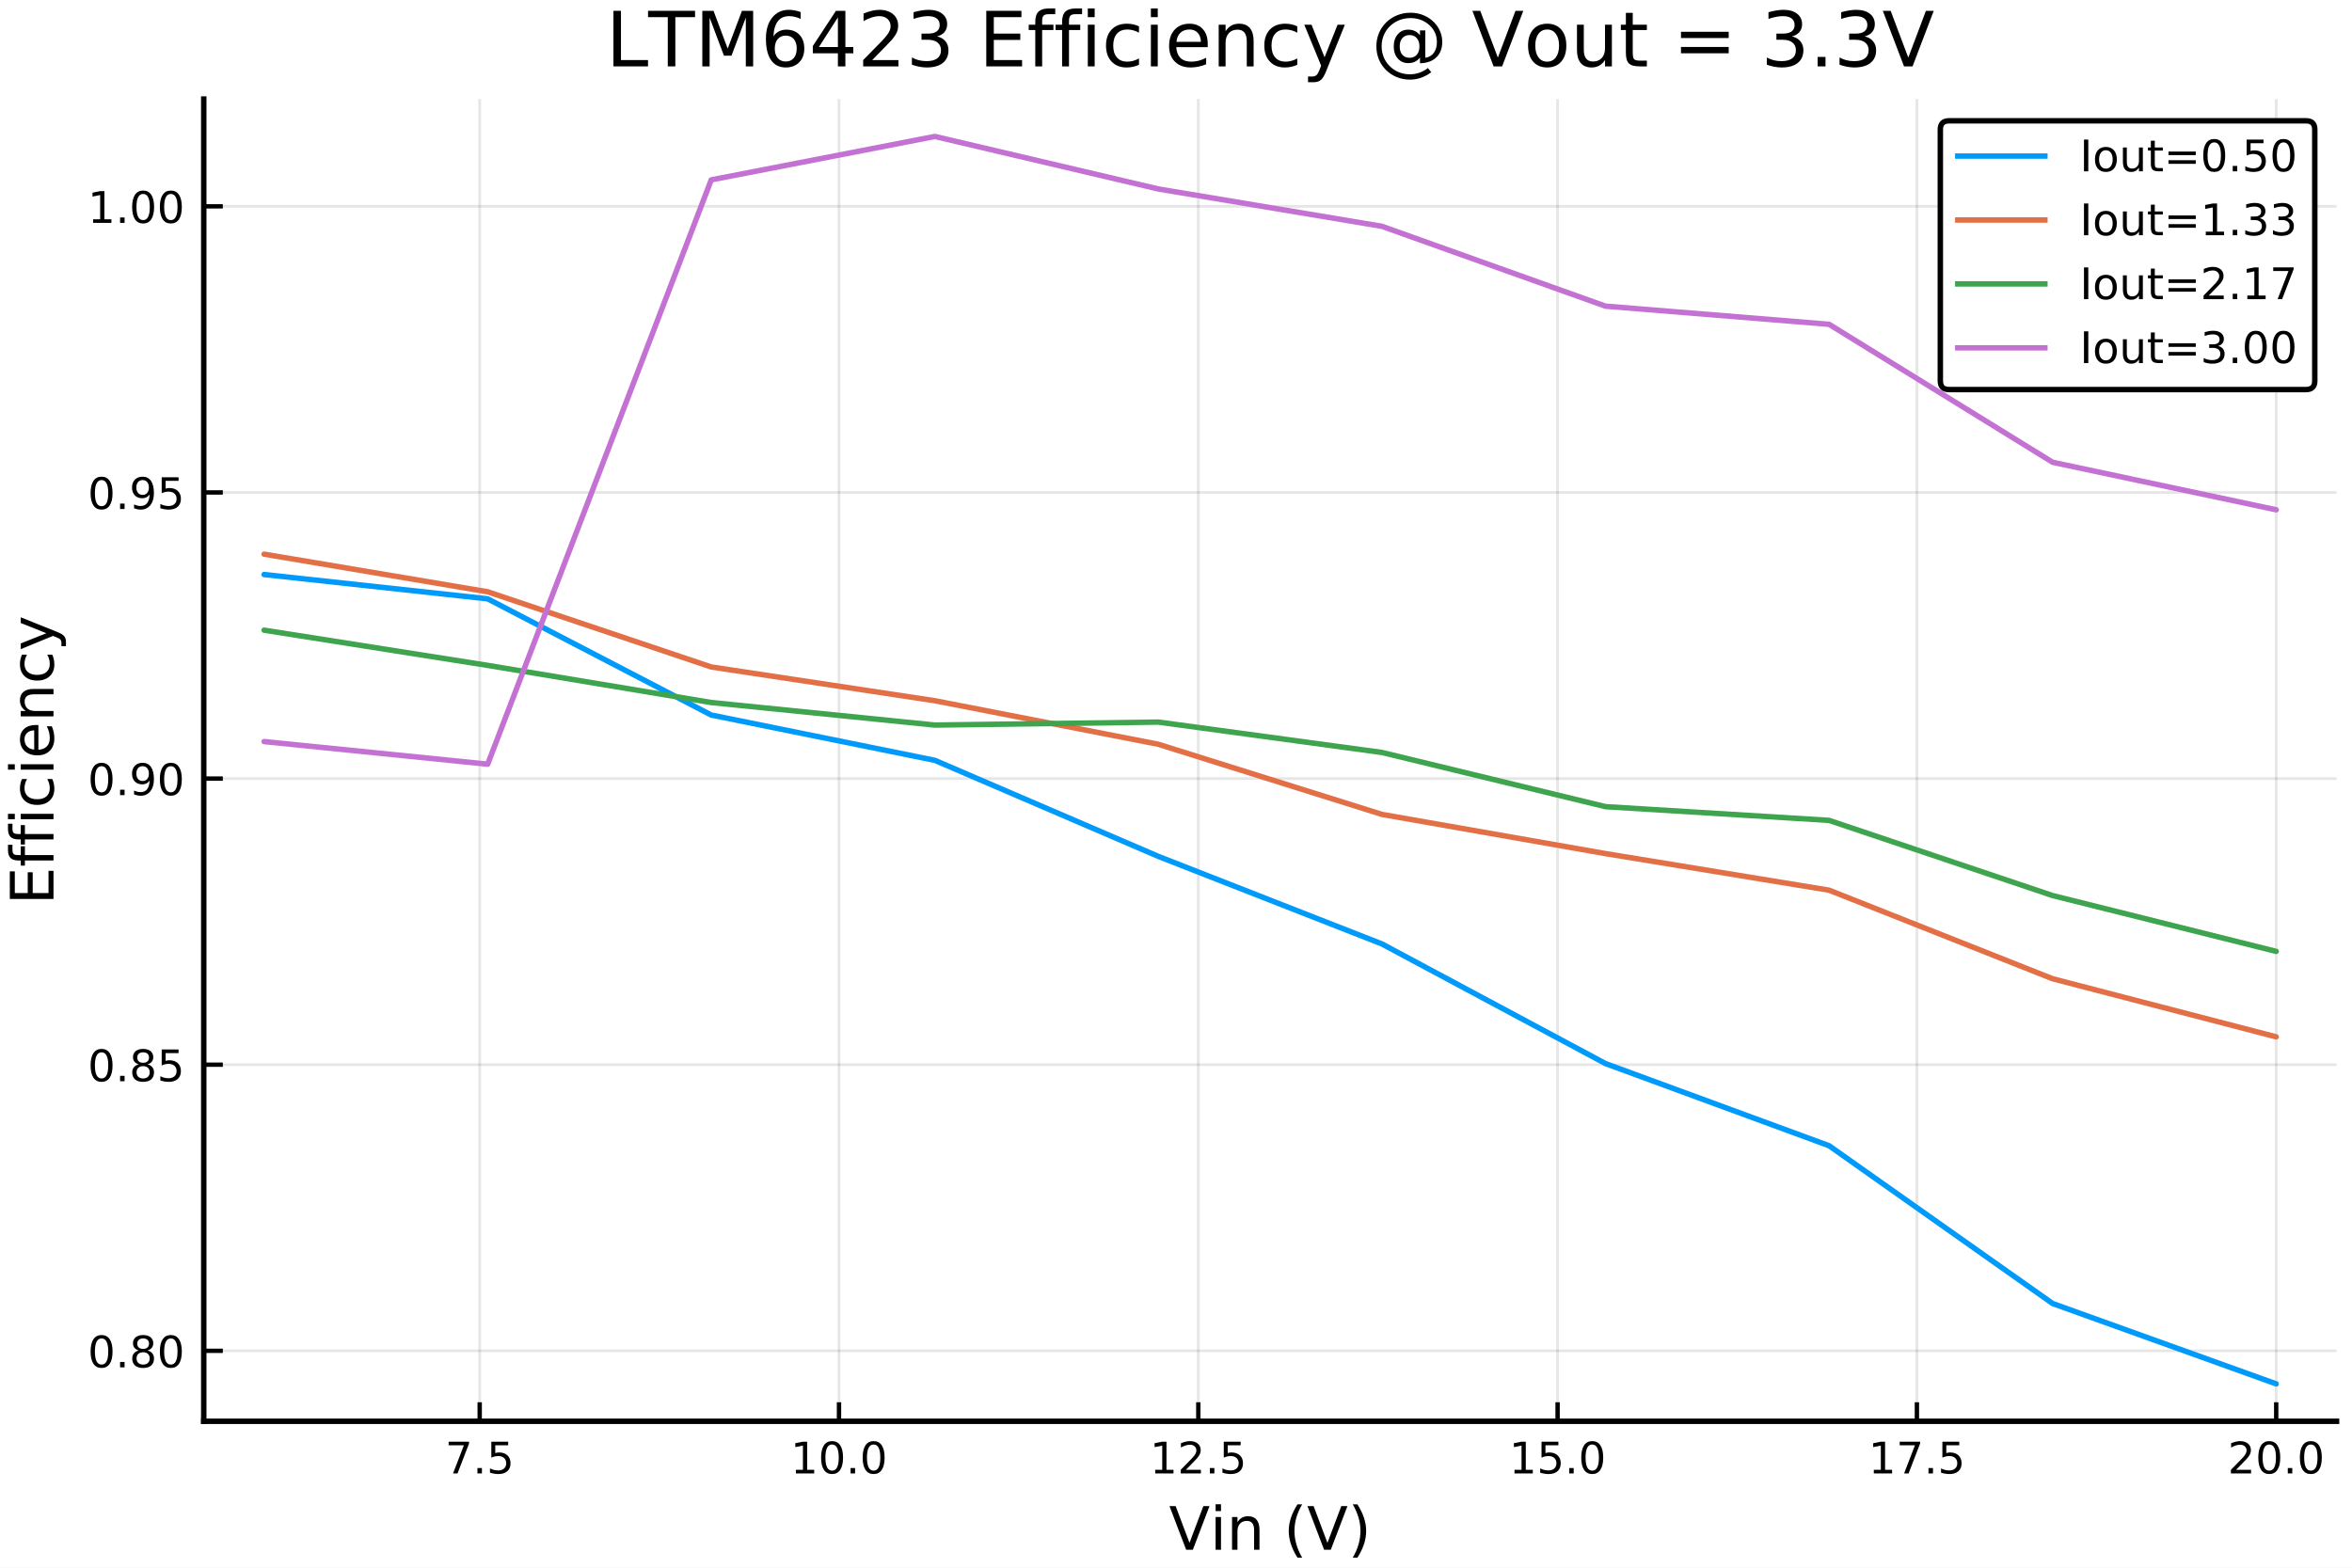
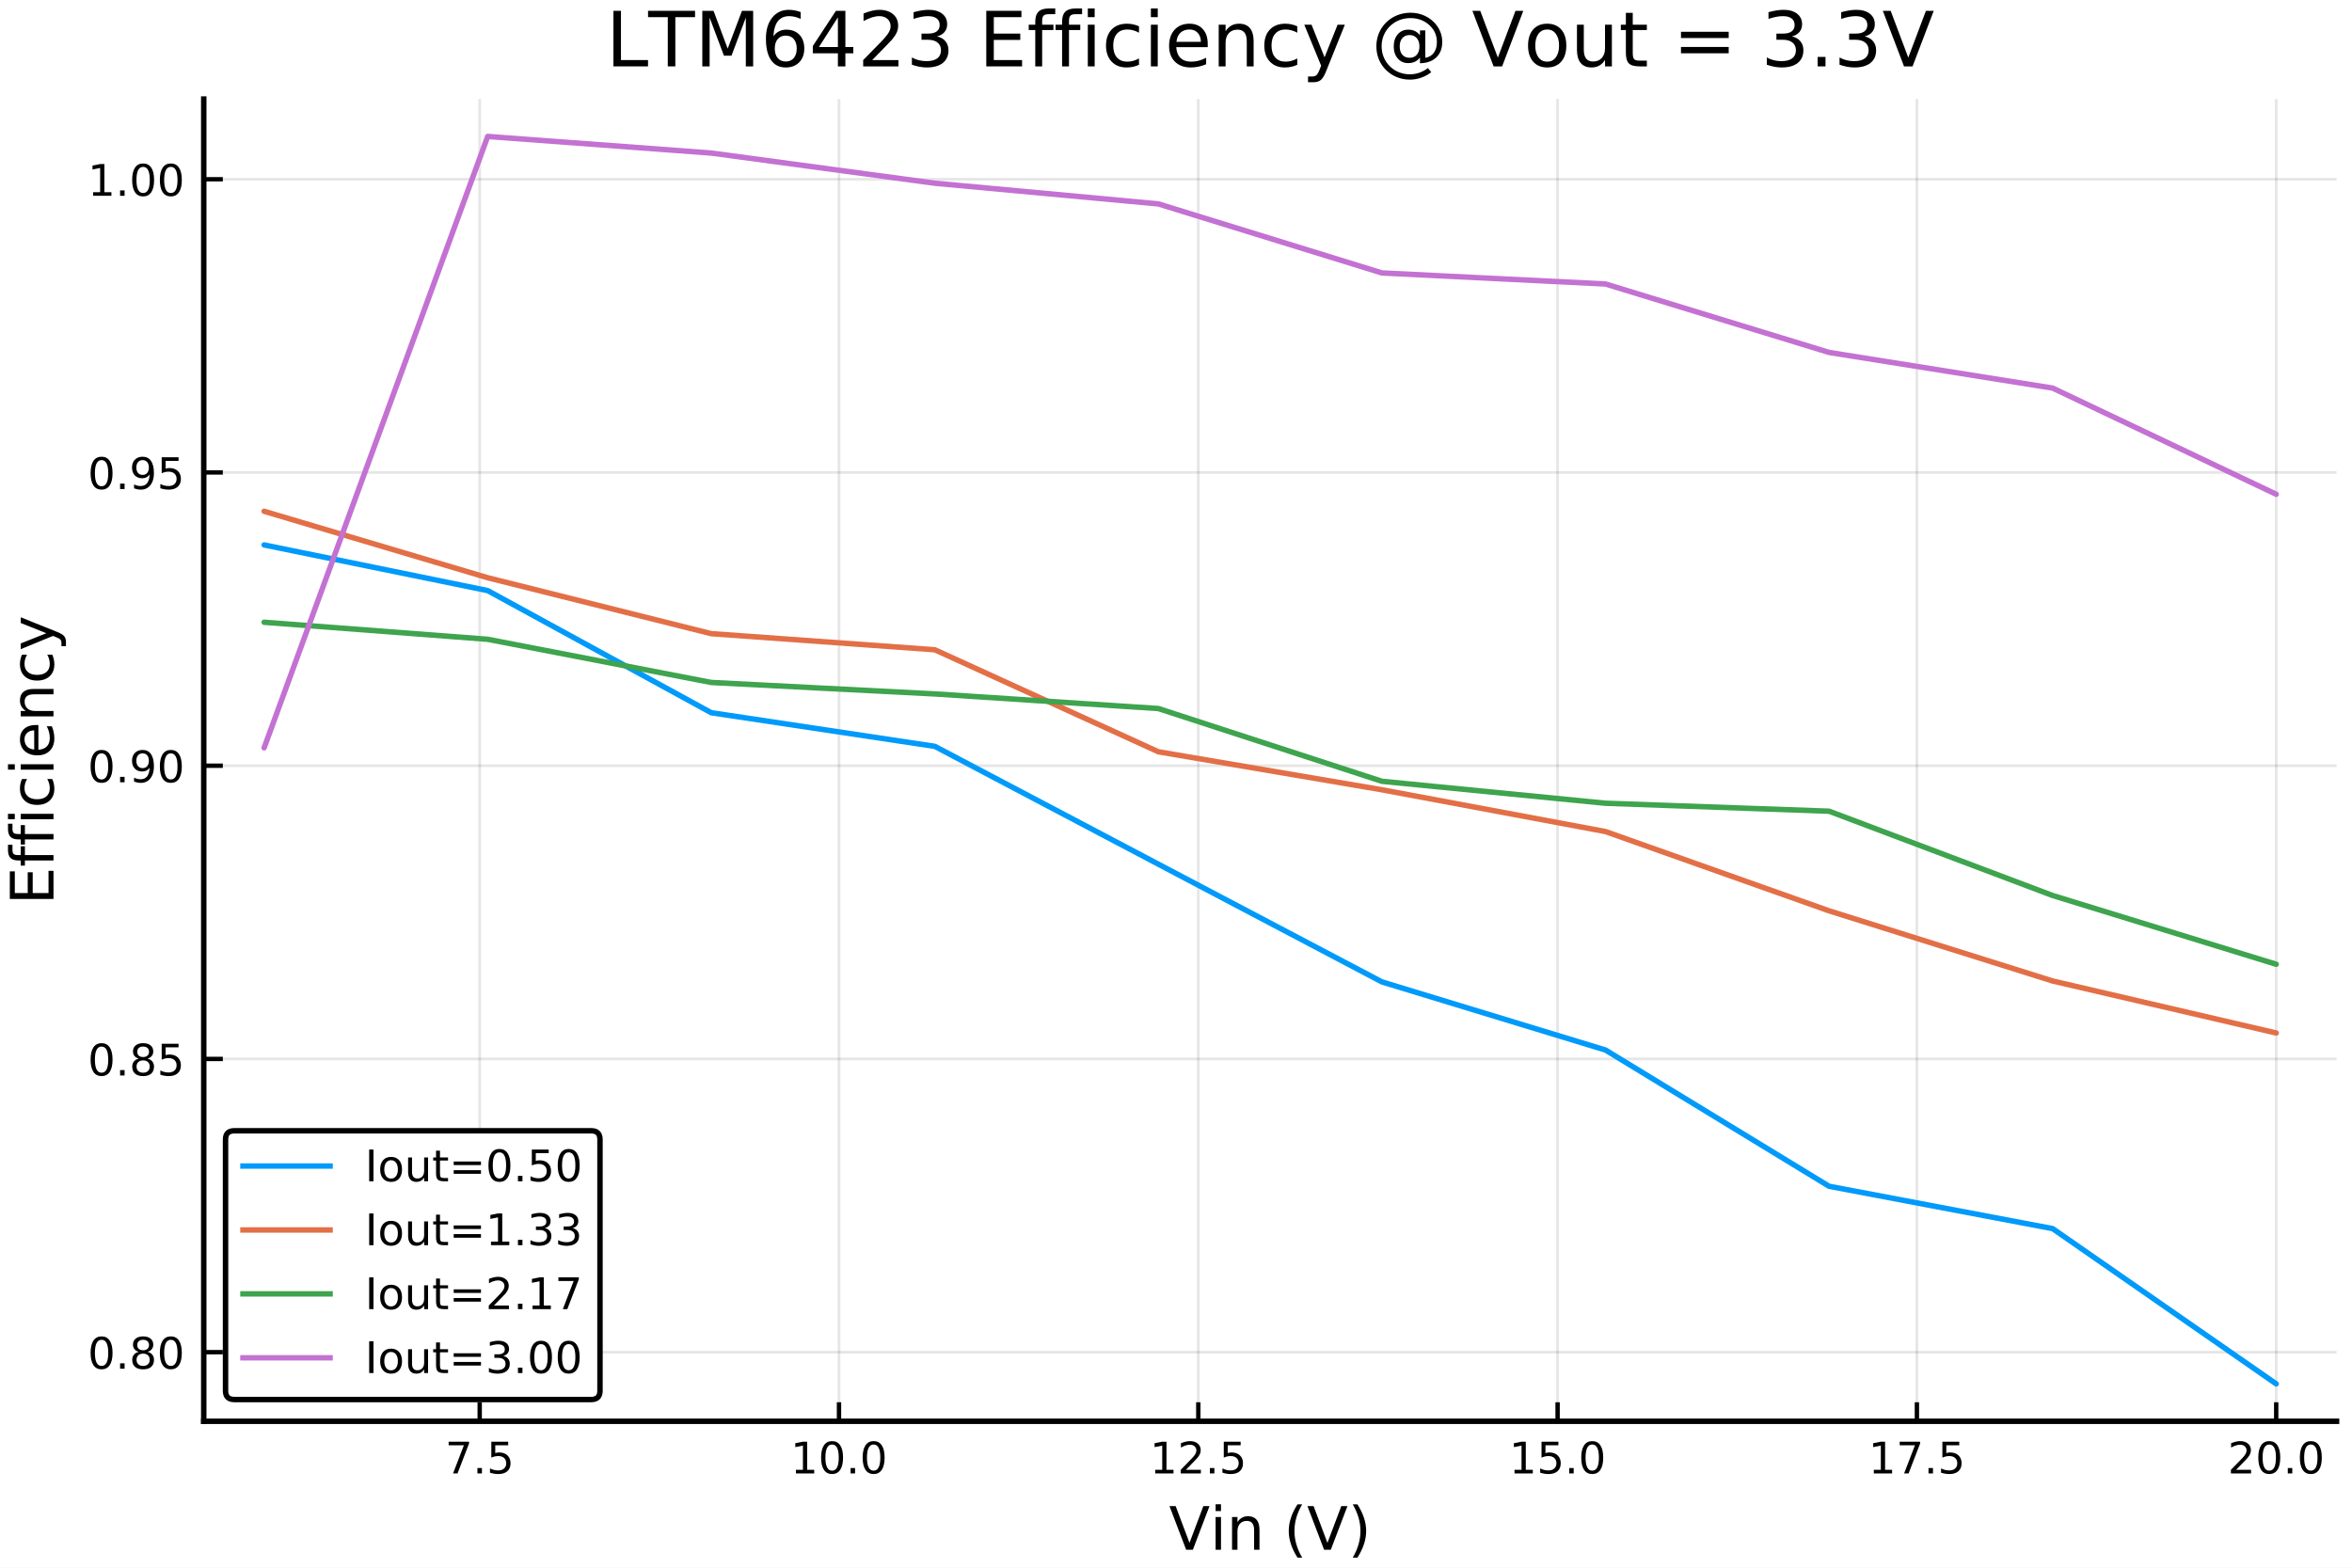
<svg xmlns="http://www.w3.org/2000/svg" xmlns:xlink="http://www.w3.org/1999/xlink" height="288pt" version="1.1" viewBox="0 0 432 288" width="432pt">
  <defs>
    <style type="text/css">
*{stroke-linecap:butt;stroke-linejoin:round;}
  </style>
  </defs>
  <g id="figure_1">
    <g id="patch_1">
      <path d="M 0 288  L 432 288  L 432 0  L 0 0  z " style="fill:#ffffff;" />
    </g>
    <g id="axes_1">
      <g id="patch_2">
        <path d="M 37.425 261.105  L 429.165 261.105  L 429.165 18.195  L 37.425 18.195  z " style="fill:#ffffff;" />
      </g>
      <g id="matplotlib.axis_1">
        <g id="xtick_1">
          <g id="line2d_1">
-             <path clip-path="url(#p092d6404ad)" d="M 88.108 261.105  L 88.108 18.195  " style="fill:none;stroke:#000000;stroke-linecap:square;stroke-opacity:0.1;stroke-width:0.5;" />
+             <path clip-path="url(#p02b0003ecf)" d="M 88.108 261.105  L 88.108 18.195  " style="fill:none;stroke:#000000;stroke-linecap:square;stroke-opacity:0.1;stroke-width:0.5;" />
          </g>
          <g id="line2d_2">
            <defs>
-               <path d="M 0 0  L 0 -3.5  " id="ma52b2c4c3a" style="stroke:#000000;stroke-width:0.8;" />
-             </defs>
-             <g>
-               <use style="stroke:#000000;stroke-width:0.8;" x="88.108" xlink:href="#ma52b2c4c3a" y="261.105" />
+               <path d="M 0 0  L 0 -3.5  " id="mdef4c939a6" style="stroke:#000000;stroke-width:0.8;" />
+             </defs>
+             <g>
+               <use style="stroke:#000000;stroke-width:0.8;" x="88.108" xlink:href="#mdef4c939a6" y="261.105" />
            </g>
          </g>
          <g id="text_1">
            <defs>
              <path d="M 8.203 72.906  L 55.078 72.906  L 55.078 68.703  L 28.609 0  L 18.312 0  L 43.219 64.594  L 8.203 64.594  z " id="DejaVuSans-37" />
              <path d="M 10.688 12.406  L 21 12.406  L 21 0  L 10.688 0  z " id="DejaVuSans-2e" />
              <path d="M 10.797 72.906  L 49.516 72.906  L 49.516 64.594  L 19.828 64.594  L 19.828 46.734  Q 21.969 47.469 24.109 47.828  Q 26.266 48.188 28.422 48.188  Q 40.625 48.188 47.75 41.5  Q 54.891 34.812 54.891 23.391  Q 54.891 11.625 47.562 5.094  Q 40.234 -1.422 26.906 -1.422  Q 22.312 -1.422 17.547 -0.641  Q 12.797 0.141 7.719 1.703  L 7.719 11.625  Q 12.109 9.234 16.797 8.062  Q 21.484 6.891 26.703 6.891  Q 35.156 6.891 40.078 11.328  Q 45.016 15.766 45.016 23.391  Q 45.016 31 40.078 35.438  Q 35.156 39.891 26.703 39.891  Q 22.75 39.891 18.812 39.016  Q 14.891 38.141 10.797 36.281  z " id="DejaVuSans-35" />
            </defs>
            <g transform="translate(81.74683 270.6841)scale(0.08 -0.08)">
              <use xlink:href="#DejaVuSans-37" />
              <use x="63.623" xlink:href="#DejaVuSans-2e" />
              <use x="95.41" xlink:href="#DejaVuSans-35" />
            </g>
          </g>
        </g>
        <g id="xtick_2">
          <g id="line2d_3">
-             <path clip-path="url(#p092d6404ad)" d="M 154.102 261.105  L 154.102 18.195  " style="fill:none;stroke:#000000;stroke-linecap:square;stroke-opacity:0.1;stroke-width:0.5;" />
+             <path clip-path="url(#p02b0003ecf)" d="M 154.102 261.105  L 154.102 18.195  " style="fill:none;stroke:#000000;stroke-linecap:square;stroke-opacity:0.1;stroke-width:0.5;" />
          </g>
          <g id="line2d_4">
            <g>
-               <use style="stroke:#000000;stroke-width:0.8;" x="154.102" xlink:href="#ma52b2c4c3a" y="261.105" />
+               <use style="stroke:#000000;stroke-width:0.8;" x="154.102" xlink:href="#mdef4c939a6" y="261.105" />
            </g>
          </g>
          <g id="text_2">
            <defs>
              <path d="M 12.406 8.297  L 28.516 8.297  L 28.516 63.922  L 10.984 60.406  L 10.984 69.391  L 28.422 72.906  L 38.281 72.906  L 38.281 8.297  L 54.391 8.297  L 54.391 0  L 12.406 0  z " id="DejaVuSans-31" />
              <path d="M 31.781 66.406  Q 24.172 66.406 20.328 58.906  Q 16.5 51.422 16.5 36.375  Q 16.5 21.391 20.328 13.891  Q 24.172 6.391 31.781 6.391  Q 39.453 6.391 43.281 13.891  Q 47.125 21.391 47.125 36.375  Q 47.125 51.422 43.281 58.906  Q 39.453 66.406 31.781 66.406  z M 31.781 74.219  Q 44.047 74.219 50.516 64.516  Q 56.984 54.828 56.984 36.375  Q 56.984 17.969 50.516 8.266  Q 44.047 -1.422 31.781 -1.422  Q 19.531 -1.422 13.062 8.266  Q 6.594 17.969 6.594 36.375  Q 6.594 54.828 13.062 64.516  Q 19.531 74.219 31.781 74.219  z " id="DejaVuSans-30" />
            </defs>
            <g transform="translate(145.1959 270.6841)scale(0.08 -0.08)">
              <use xlink:href="#DejaVuSans-31" />
              <use x="63.623" xlink:href="#DejaVuSans-30" />
              <use x="127.246" xlink:href="#DejaVuSans-2e" />
              <use x="159.033" xlink:href="#DejaVuSans-30" />
            </g>
          </g>
        </g>
        <g id="xtick_3">
          <g id="line2d_5">
-             <path clip-path="url(#p092d6404ad)" d="M 220.096 261.105  L 220.096 18.195  " style="fill:none;stroke:#000000;stroke-linecap:square;stroke-opacity:0.1;stroke-width:0.5;" />
+             <path clip-path="url(#p02b0003ecf)" d="M 220.096 261.105  L 220.096 18.195  " style="fill:none;stroke:#000000;stroke-linecap:square;stroke-opacity:0.1;stroke-width:0.5;" />
          </g>
          <g id="line2d_6">
            <g>
-               <use style="stroke:#000000;stroke-width:0.8;" x="220.096" xlink:href="#ma52b2c4c3a" y="261.105" />
+               <use style="stroke:#000000;stroke-width:0.8;" x="220.096" xlink:href="#mdef4c939a6" y="261.105" />
            </g>
          </g>
          <g id="text_3">
            <defs>
              <path d="M 19.188 8.297  L 53.609 8.297  L 53.609 0  L 7.328 0  L 7.328 8.297  Q 12.938 14.109 22.625 23.891  Q 32.328 33.688 34.812 36.531  Q 39.547 41.844 41.422 45.531  Q 43.312 49.219 43.312 52.781  Q 43.312 58.594 39.234 62.25  Q 35.156 65.922 28.609 65.922  Q 23.969 65.922 18.812 64.312  Q 13.672 62.703 7.812 59.422  L 7.812 69.391  Q 13.766 71.781 18.938 73  Q 24.125 74.219 28.422 74.219  Q 39.75 74.219 46.484 68.547  Q 53.219 62.891 53.219 53.422  Q 53.219 48.922 51.531 44.891  Q 49.859 40.875 45.406 35.406  Q 44.188 33.984 37.641 27.219  Q 31.109 20.453 19.188 8.297  z " id="DejaVuSans-32" />
            </defs>
            <g transform="translate(211.1899 270.6841)scale(0.08 -0.08)">
              <use xlink:href="#DejaVuSans-31" />
              <use x="63.623" xlink:href="#DejaVuSans-32" />
              <use x="127.246" xlink:href="#DejaVuSans-2e" />
              <use x="159.033" xlink:href="#DejaVuSans-35" />
            </g>
          </g>
        </g>
        <g id="xtick_4">
          <g id="line2d_7">
-             <path clip-path="url(#p092d6404ad)" d="M 286.09 261.105  L 286.09 18.195  " style="fill:none;stroke:#000000;stroke-linecap:square;stroke-opacity:0.1;stroke-width:0.5;" />
+             <path clip-path="url(#p02b0003ecf)" d="M 286.09 261.105  L 286.09 18.195  " style="fill:none;stroke:#000000;stroke-linecap:square;stroke-opacity:0.1;stroke-width:0.5;" />
          </g>
          <g id="line2d_8">
            <g>
-               <use style="stroke:#000000;stroke-width:0.8;" x="286.09" xlink:href="#ma52b2c4c3a" y="261.105" />
+               <use style="stroke:#000000;stroke-width:0.8;" x="286.09" xlink:href="#mdef4c939a6" y="261.105" />
            </g>
          </g>
          <g id="text_4">
            <g transform="translate(277.184 270.6841)scale(0.08 -0.08)">
              <use xlink:href="#DejaVuSans-31" />
              <use x="63.623" xlink:href="#DejaVuSans-35" />
              <use x="127.246" xlink:href="#DejaVuSans-2e" />
              <use x="159.033" xlink:href="#DejaVuSans-30" />
            </g>
          </g>
        </g>
        <g id="xtick_5">
          <g id="line2d_9">
-             <path clip-path="url(#p092d6404ad)" d="M 352.084 261.105  L 352.084 18.195  " style="fill:none;stroke:#000000;stroke-linecap:square;stroke-opacity:0.1;stroke-width:0.5;" />
+             <path clip-path="url(#p02b0003ecf)" d="M 352.084 261.105  L 352.084 18.195  " style="fill:none;stroke:#000000;stroke-linecap:square;stroke-opacity:0.1;stroke-width:0.5;" />
          </g>
          <g id="line2d_10">
            <g>
-               <use style="stroke:#000000;stroke-width:0.8;" x="352.084" xlink:href="#ma52b2c4c3a" y="261.105" />
+               <use style="stroke:#000000;stroke-width:0.8;" x="352.084" xlink:href="#mdef4c939a6" y="261.105" />
            </g>
          </g>
          <g id="text_5">
            <g transform="translate(343.178 270.6841)scale(0.08 -0.08)">
              <use xlink:href="#DejaVuSans-31" />
              <use x="63.623" xlink:href="#DejaVuSans-37" />
              <use x="127.246" xlink:href="#DejaVuSans-2e" />
              <use x="159.033" xlink:href="#DejaVuSans-35" />
            </g>
          </g>
        </g>
        <g id="xtick_6">
          <g id="line2d_11">
-             <path clip-path="url(#p092d6404ad)" d="M 418.078 261.105  L 418.078 18.195  " style="fill:none;stroke:#000000;stroke-linecap:square;stroke-opacity:0.1;stroke-width:0.5;" />
+             <path clip-path="url(#p02b0003ecf)" d="M 418.078 261.105  L 418.078 18.195  " style="fill:none;stroke:#000000;stroke-linecap:square;stroke-opacity:0.1;stroke-width:0.5;" />
          </g>
          <g id="line2d_12">
            <g>
-               <use style="stroke:#000000;stroke-width:0.8;" x="418.078" xlink:href="#ma52b2c4c3a" y="261.105" />
+               <use style="stroke:#000000;stroke-width:0.8;" x="418.078" xlink:href="#mdef4c939a6" y="261.105" />
            </g>
          </g>
          <g id="text_6">
            <g transform="translate(409.1721 270.6841)scale(0.08 -0.08)">
              <use xlink:href="#DejaVuSans-32" />
              <use x="63.623" xlink:href="#DejaVuSans-30" />
              <use x="127.246" xlink:href="#DejaVuSans-2e" />
              <use x="159.033" xlink:href="#DejaVuSans-30" />
            </g>
          </g>
        </g>
        <g id="text_7">
          <defs>
            <path d="M 28.609 0  L 0.781 72.906  L 11.078 72.906  L 34.188 11.531  L 57.328 72.906  L 67.578 72.906  L 39.797 0  z " id="DejaVuSans-56" />
            <path d="M 9.422 54.688  L 18.406 54.688  L 18.406 0  L 9.422 0  z M 9.422 75.984  L 18.406 75.984  L 18.406 64.594  L 9.422 64.594  z " id="DejaVuSans-69" />
            <path d="M 54.891 33.016  L 54.891 0  L 45.906 0  L 45.906 32.719  Q 45.906 40.484 42.875 44.328  Q 39.844 48.188 33.797 48.188  Q 26.516 48.188 22.312 43.547  Q 18.109 38.922 18.109 30.906  L 18.109 0  L 9.078 0  L 9.078 54.688  L 18.109 54.688  L 18.109 46.188  Q 21.344 51.125 25.703 53.562  Q 30.078 56 35.797 56  Q 45.219 56 50.047 50.172  Q 54.891 44.344 54.891 33.016  z " id="DejaVuSans-6e" />
            <path id="DejaVuSans-20" />
            <path d="M 31 75.875  Q 24.469 64.656 21.281 53.656  Q 18.109 42.672 18.109 31.391  Q 18.109 20.125 21.312 9.062  Q 24.516 -2 31 -13.188  L 23.188 -13.188  Q 15.875 -1.703 12.234 9.375  Q 8.594 20.453 8.594 31.391  Q 8.594 42.281 12.203 53.312  Q 15.828 64.359 23.188 75.875  z " id="DejaVuSans-28" />
            <path d="M 8.016 75.875  L 15.828 75.875  Q 23.141 64.359 26.781 53.312  Q 30.422 42.281 30.422 31.391  Q 30.422 20.453 26.781 9.375  Q 23.141 -1.703 15.828 -13.188  L 8.016 -13.188  Q 14.5 -2 17.703 9.062  Q 20.906 20.125 20.906 31.391  Q 20.906 42.672 17.703 53.656  Q 14.5 64.656 8.016 75.875  z " id="DejaVuSans-29" />
          </defs>
          <g transform="translate(214.7188 284.7061)scale(0.11 -0.11)">
            <use xlink:href="#DejaVuSans-56" />
            <use x="68.377" xlink:href="#DejaVuSans-69" />
            <use x="96.16" xlink:href="#DejaVuSans-6e" />
            <use x="159.539" xlink:href="#DejaVuSans-20" />
            <use x="191.326" xlink:href="#DejaVuSans-28" />
            <use x="230.34" xlink:href="#DejaVuSans-56" />
            <use x="298.748" xlink:href="#DejaVuSans-29" />
          </g>
        </g>
      </g>
      <g id="matplotlib.axis_2">
        <g id="ytick_1">
          <g id="line2d_13">
-             <path clip-path="url(#p092d6404ad)" d="M 37.425 248.158  L 429.165 248.158  " style="fill:none;stroke:#000000;stroke-linecap:square;stroke-opacity:0.1;stroke-width:0.5;" />
+             <path clip-path="url(#p02b0003ecf)" d="M 37.425 248.408  L 429.165 248.408  " style="fill:none;stroke:#000000;stroke-linecap:square;stroke-opacity:0.1;stroke-width:0.5;" />
          </g>
          <g id="line2d_14">
            <defs>
-               <path d="M 0 0  L 3.5 0  " id="med75b761b4" style="stroke:#000000;stroke-width:0.8;" />
-             </defs>
-             <g>
-               <use style="stroke:#000000;stroke-width:0.8;" x="37.425" xlink:href="#med75b761b4" y="248.158" />
+               <path d="M 0 0  L 3.5 0  " id="m42321b95f3" style="stroke:#000000;stroke-width:0.8;" />
+             </defs>
+             <g>
+               <use style="stroke:#000000;stroke-width:0.8;" x="37.425" xlink:href="#m42321b95f3" y="248.408" />
            </g>
          </g>
          <g id="text_8">
            <defs>
              <path d="M 31.781 34.625  Q 24.75 34.625 20.719 30.859  Q 16.703 27.094 16.703 20.516  Q 16.703 13.922 20.719 10.156  Q 24.75 6.391 31.781 6.391  Q 38.812 6.391 42.859 10.172  Q 46.922 13.969 46.922 20.516  Q 46.922 27.094 42.891 30.859  Q 38.875 34.625 31.781 34.625  z M 21.922 38.812  Q 15.578 40.375 12.031 44.719  Q 8.5 49.078 8.5 55.328  Q 8.5 64.062 14.719 69.141  Q 20.953 74.219 31.781 74.219  Q 42.672 74.219 48.875 69.141  Q 55.078 64.062 55.078 55.328  Q 55.078 49.078 51.531 44.719  Q 48 40.375 41.703 38.812  Q 48.828 37.156 52.797 32.312  Q 56.781 27.484 56.781 20.516  Q 56.781 9.906 50.312 4.234  Q 43.844 -1.422 31.781 -1.422  Q 19.734 -1.422 13.25 4.234  Q 6.781 9.906 6.781 20.516  Q 6.781 27.484 10.781 32.312  Q 14.797 37.156 21.922 38.812  z M 18.312 54.391  Q 18.312 48.734 21.844 45.562  Q 25.391 42.391 31.781 42.391  Q 38.141 42.391 41.719 45.562  Q 45.312 48.734 45.312 54.391  Q 45.312 60.062 41.719 63.234  Q 38.141 66.406 31.781 66.406  Q 25.391 66.406 21.844 63.234  Q 18.312 60.062 18.312 54.391  z " id="DejaVuSans-38" />
            </defs>
-             <g transform="translate(16.11215 251.1976)scale(0.08 -0.08)">
+             <g transform="translate(16.11215 251.447)scale(0.08 -0.08)">
              <use xlink:href="#DejaVuSans-30" />
              <use x="63.623" xlink:href="#DejaVuSans-2e" />
              <use x="95.41" xlink:href="#DejaVuSans-38" />
              <use x="159.033" xlink:href="#DejaVuSans-30" />
            </g>
          </g>
        </g>
        <g id="ytick_2">
          <g id="line2d_15">
-             <path clip-path="url(#p092d6404ad)" d="M 37.425 195.595  L 429.165 195.595  " style="fill:none;stroke:#000000;stroke-linecap:square;stroke-opacity:0.1;stroke-width:0.5;" />
+             <path clip-path="url(#p02b0003ecf)" d="M 37.425 194.538  L 429.165 194.538  " style="fill:none;stroke:#000000;stroke-linecap:square;stroke-opacity:0.1;stroke-width:0.5;" />
          </g>
          <g id="line2d_16">
            <g>
-               <use style="stroke:#000000;stroke-width:0.8;" x="37.425" xlink:href="#med75b761b4" y="195.595" />
+               <use style="stroke:#000000;stroke-width:0.8;" x="37.425" xlink:href="#m42321b95f3" y="194.538" />
            </g>
          </g>
          <g id="text_9">
-             <g transform="translate(16.11215 198.6344)scale(0.08 -0.08)">
+             <g transform="translate(16.11215 197.5779)scale(0.08 -0.08)">
              <use xlink:href="#DejaVuSans-30" />
              <use x="63.623" xlink:href="#DejaVuSans-2e" />
              <use x="95.41" xlink:href="#DejaVuSans-38" />
              <use x="159.033" xlink:href="#DejaVuSans-35" />
            </g>
          </g>
        </g>
        <g id="ytick_3">
          <g id="line2d_17">
-             <path clip-path="url(#p092d6404ad)" d="M 37.425 143.032  L 429.165 143.032  " style="fill:none;stroke:#000000;stroke-linecap:square;stroke-opacity:0.1;stroke-width:0.5;" />
+             <path clip-path="url(#p02b0003ecf)" d="M 37.425 140.669  L 429.165 140.669  " style="fill:none;stroke:#000000;stroke-linecap:square;stroke-opacity:0.1;stroke-width:0.5;" />
          </g>
          <g id="line2d_18">
            <g>
-               <use style="stroke:#000000;stroke-width:0.8;" x="37.425" xlink:href="#med75b761b4" y="143.032" />
+               <use style="stroke:#000000;stroke-width:0.8;" x="37.425" xlink:href="#m42321b95f3" y="140.669" />
            </g>
          </g>
          <g id="text_10">
            <defs>
              <path d="M 10.984 1.516  L 10.984 10.5  Q 14.703 8.734 18.5 7.812  Q 22.312 6.891 25.984 6.891  Q 35.75 6.891 40.891 13.453  Q 46.047 20.016 46.781 33.406  Q 43.953 29.203 39.594 26.953  Q 35.25 24.703 29.984 24.703  Q 19.047 24.703 12.672 31.312  Q 6.297 37.938 6.297 49.422  Q 6.297 60.641 12.938 67.422  Q 19.578 74.219 30.609 74.219  Q 43.266 74.219 49.922 64.516  Q 56.594 54.828 56.594 36.375  Q 56.594 19.141 48.406 8.859  Q 40.234 -1.422 26.422 -1.422  Q 22.703 -1.422 18.891 -0.688  Q 15.094 0.047 10.984 1.516  z M 30.609 32.422  Q 37.25 32.422 41.125 36.953  Q 45.016 41.5 45.016 49.422  Q 45.016 57.281 41.125 61.844  Q 37.25 66.406 30.609 66.406  Q 23.969 66.406 20.094 61.844  Q 16.219 57.281 16.219 49.422  Q 16.219 41.5 20.094 36.953  Q 23.969 32.422 30.609 32.422  z " id="DejaVuSans-39" />
            </defs>
-             <g transform="translate(16.11215 146.0712)scale(0.08 -0.08)">
+             <g transform="translate(16.11215 143.7088)scale(0.08 -0.08)">
              <use xlink:href="#DejaVuSans-30" />
              <use x="63.623" xlink:href="#DejaVuSans-2e" />
              <use x="95.41" xlink:href="#DejaVuSans-39" />
              <use x="159.033" xlink:href="#DejaVuSans-30" />
            </g>
          </g>
        </g>
        <g id="ytick_4">
          <g id="line2d_19">
-             <path clip-path="url(#p092d6404ad)" d="M 37.425 90.469  L 429.165 90.469  " style="fill:none;stroke:#000000;stroke-linecap:square;stroke-opacity:0.1;stroke-width:0.5;" />
+             <path clip-path="url(#p02b0003ecf)" d="M 37.425 86.8  L 429.165 86.8  " style="fill:none;stroke:#000000;stroke-linecap:square;stroke-opacity:0.1;stroke-width:0.5;" />
          </g>
          <g id="line2d_20">
            <g>
-               <use style="stroke:#000000;stroke-width:0.8;" x="37.425" xlink:href="#med75b761b4" y="90.469" />
+               <use style="stroke:#000000;stroke-width:0.8;" x="37.425" xlink:href="#m42321b95f3" y="86.8" />
            </g>
          </g>
          <g id="text_11">
-             <g transform="translate(16.11215 93.508)scale(0.08 -0.08)">
+             <g transform="translate(16.11215 89.83963)scale(0.08 -0.08)">
              <use xlink:href="#DejaVuSans-30" />
              <use x="63.623" xlink:href="#DejaVuSans-2e" />
              <use x="95.41" xlink:href="#DejaVuSans-39" />
              <use x="159.033" xlink:href="#DejaVuSans-35" />
            </g>
          </g>
        </g>
        <g id="ytick_5">
          <g id="line2d_21">
-             <path clip-path="url(#p092d6404ad)" d="M 37.425 37.905  L 429.165 37.905  " style="fill:none;stroke:#000000;stroke-linecap:square;stroke-opacity:0.1;stroke-width:0.5;" />
+             <path clip-path="url(#p02b0003ecf)" d="M 37.425 32.931  L 429.165 32.931  " style="fill:none;stroke:#000000;stroke-linecap:square;stroke-opacity:0.1;stroke-width:0.5;" />
          </g>
          <g id="line2d_22">
            <g>
-               <use style="stroke:#000000;stroke-width:0.8;" x="37.425" xlink:href="#med75b761b4" y="37.905" />
+               <use style="stroke:#000000;stroke-width:0.8;" x="37.425" xlink:href="#m42321b95f3" y="32.931" />
            </g>
          </g>
          <g id="text_12">
-             <g transform="translate(16.11215 40.94481)scale(0.08 -0.08)">
+             <g transform="translate(16.11215 35.97051)scale(0.08 -0.08)">
              <use xlink:href="#DejaVuSans-31" />
              <use x="63.623" xlink:href="#DejaVuSans-2e" />
              <use x="95.41" xlink:href="#DejaVuSans-30" />
              <use x="159.033" xlink:href="#DejaVuSans-30" />
            </g>
          </g>
        </g>
        <g id="text_13">
          <defs>
            <path d="M 9.812 72.906  L 55.906 72.906  L 55.906 64.594  L 19.672 64.594  L 19.672 43.016  L 54.391 43.016  L 54.391 34.719  L 19.672 34.719  L 19.672 8.297  L 56.781 8.297  L 56.781 0  L 9.812 0  z " id="DejaVuSans-45" />
            <path d="M 37.109 75.984  L 37.109 68.5  L 28.516 68.5  Q 23.688 68.5 21.797 66.547  Q 19.922 64.594 19.922 59.516  L 19.922 54.688  L 34.719 54.688  L 34.719 47.703  L 19.922 47.703  L 19.922 0  L 10.891 0  L 10.891 47.703  L 2.297 47.703  L 2.297 54.688  L 10.891 54.688  L 10.891 58.5  Q 10.891 67.625 15.141 71.797  Q 19.391 75.984 28.609 75.984  z " id="DejaVuSans-66" />
            <path d="M 48.781 52.594  L 48.781 44.188  Q 44.969 46.297 41.141 47.344  Q 37.312 48.391 33.406 48.391  Q 24.656 48.391 19.812 42.844  Q 14.984 37.312 14.984 27.297  Q 14.984 17.281 19.812 11.734  Q 24.656 6.203 33.406 6.203  Q 37.312 6.203 41.141 7.25  Q 44.969 8.297 48.781 10.406  L 48.781 2.094  Q 45.016 0.344 40.984 -0.531  Q 36.969 -1.422 32.422 -1.422  Q 20.062 -1.422 12.781 6.344  Q 5.516 14.109 5.516 27.297  Q 5.516 40.672 12.859 48.328  Q 20.219 56 33.016 56  Q 37.156 56 41.109 55.141  Q 45.062 54.297 48.781 52.594  z " id="DejaVuSans-63" />
            <path d="M 56.203 29.594  L 56.203 25.203  L 14.891 25.203  Q 15.484 15.922 20.484 11.062  Q 25.484 6.203 34.422 6.203  Q 39.594 6.203 44.453 7.469  Q 49.312 8.734 54.109 11.281  L 54.109 2.781  Q 49.266 0.734 44.188 -0.344  Q 39.109 -1.422 33.891 -1.422  Q 20.797 -1.422 13.156 6.188  Q 5.516 13.812 5.516 26.812  Q 5.516 40.234 12.766 48.109  Q 20.016 56 32.328 56  Q 43.359 56 49.781 48.891  Q 56.203 41.797 56.203 29.594  z M 47.219 32.234  Q 47.125 39.594 43.094 43.984  Q 39.062 48.391 32.422 48.391  Q 24.906 48.391 20.391 44.141  Q 15.875 39.891 15.188 32.172  z " id="DejaVuSans-65" />
            <path d="M 32.172 -5.078  Q 28.375 -14.844 24.75 -17.812  Q 21.141 -20.797 15.094 -20.797  L 7.906 -20.797  L 7.906 -13.281  L 13.188 -13.281  Q 16.891 -13.281 18.938 -11.516  Q 21 -9.766 23.484 -3.219  L 25.094 0.875  L 2.984 54.688  L 12.5 54.688  L 29.594 11.922  L 46.688 54.688  L 56.203 54.688  z " id="DejaVuSans-79" />
          </defs>
          <g transform="translate(9.824489 166.227)rotate(-90)scale(0.11 -0.11)">
            <use xlink:href="#DejaVuSans-45" />
            <use x="63.184" xlink:href="#DejaVuSans-66" />
            <use x="98.389" xlink:href="#DejaVuSans-66" />
            <use x="133.594" xlink:href="#DejaVuSans-69" />
            <use x="161.377" xlink:href="#DejaVuSans-63" />
            <use x="216.357" xlink:href="#DejaVuSans-69" />
            <use x="244.141" xlink:href="#DejaVuSans-65" />
            <use x="305.664" xlink:href="#DejaVuSans-6e" />
            <use x="369.043" xlink:href="#DejaVuSans-63" />
            <use x="424.023" xlink:href="#DejaVuSans-79" />
          </g>
        </g>
      </g>
      <g id="line2d_23">
-         <path clip-path="url(#p092d6404ad)" d="M 48.512 105.546  L 89.575 110.011  L 130.638 131.36  L 171.701 139.68  L 212.764 157.33  L 253.826 173.412  L 294.889 195.389  L 335.952 210.48  L 377.015 239.47  L 418.078 254.231  " style="fill:none;stroke:#009afa;stroke-linecap:round;" />
+         <path clip-path="url(#p02b0003ecf)" d="M 48.512 100.11  L 89.575 108.499  L 130.638 130.936  L 171.701 137.112  L 212.764 158.761  L 253.826 180.388  L 294.889 192.902  L 335.952 217.931  L 377.015 225.71  L 418.078 254.231  " style="fill:none;stroke:#009afa;stroke-linecap:round;" />
      </g>
      <g id="line2d_24">
-         <path clip-path="url(#p092d6404ad)" d="M 48.512 101.805  L 89.575 108.717  L 130.638 122.531  L 171.701 128.73  L 212.764 136.732  L 253.826 149.614  L 294.889 156.816  L 335.952 163.534  L 377.015 179.807  L 418.078 190.479  " style="fill:none;stroke:#e36f47;stroke-linecap:round;" />
+         <path clip-path="url(#p02b0003ecf)" d="M 48.512 93.927  L 89.575 106.137  L 130.638 116.41  L 171.701 119.37  L 212.764 138.11  L 253.826 145.092  L 294.889 152.767  L 335.952 167.327  L 377.015 180.219  L 418.078 189.771  " style="fill:none;stroke:#e36f47;stroke-linecap:round;" />
      </g>
      <g id="patch_3">
        <path d="M 37.425 261.105  L 37.425 18.195  " style="fill:none;stroke:#000000;stroke-linecap:square;stroke-linejoin:miter;" />
      </g>
      <g id="patch_4">
        <path d="M 37.425 261.105  L 429.165 261.105  " style="fill:none;stroke:#000000;stroke-linecap:square;stroke-linejoin:miter;" />
      </g>
      <g id="line2d_25">
-         <path clip-path="url(#p092d6404ad)" d="M 48.512 115.77  L 89.575 122.237  L 130.638 129.061  L 171.701 133.202  L 212.764 132.656  L 253.826 138.235  L 294.889 148.191  L 335.952 150.711  L 377.015 164.524  L 418.078 174.777  " style="fill:none;stroke:#3ea44e;stroke-linecap:round;" />
+         <path clip-path="url(#p02b0003ecf)" d="M 48.512 114.315  L 89.575 117.444  L 130.638 125.376  L 171.701 127.483  L 212.764 130.169  L 253.826 143.531  L 294.889 147.566  L 335.952 149.025  L 377.015 164.513  L 418.078 177.144  " style="fill:none;stroke:#3ea44e;stroke-linecap:round;" />
      </g>
      <g id="text_14">
        <defs>
          <path d="M 9.812 72.906  L 19.672 72.906  L 19.672 8.297  L 55.172 8.297  L 55.172 0  L 9.812 0  z " id="DejaVuSans-4c" />
          <path d="M -0.297 72.906  L 61.375 72.906  L 61.375 64.594  L 35.5 64.594  L 35.5 0  L 25.594 0  L 25.594 64.594  L -0.297 64.594  z " id="DejaVuSans-54" />
          <path d="M 9.812 72.906  L 24.516 72.906  L 43.109 23.297  L 61.812 72.906  L 76.516 72.906  L 76.516 0  L 66.891 0  L 66.891 64.016  L 48.094 14.016  L 38.188 14.016  L 19.391 64.016  L 19.391 0  L 9.812 0  z " id="DejaVuSans-4d" />
          <path d="M 33.016 40.375  Q 26.375 40.375 22.484 35.828  Q 18.609 31.297 18.609 23.391  Q 18.609 15.531 22.484 10.953  Q 26.375 6.391 33.016 6.391  Q 39.656 6.391 43.531 10.953  Q 47.406 15.531 47.406 23.391  Q 47.406 31.297 43.531 35.828  Q 39.656 40.375 33.016 40.375  z M 52.594 71.297  L 52.594 62.312  Q 48.875 64.062 45.094 64.984  Q 41.312 65.922 37.594 65.922  Q 27.828 65.922 22.672 59.328  Q 17.531 52.734 16.797 39.406  Q 19.672 43.656 24.016 45.922  Q 28.375 48.188 33.594 48.188  Q 44.578 48.188 50.953 41.516  Q 57.328 34.859 57.328 23.391  Q 57.328 12.156 50.688 5.359  Q 44.047 -1.422 33.016 -1.422  Q 20.359 -1.422 13.672 8.266  Q 6.984 17.969 6.984 36.375  Q 6.984 53.656 15.188 63.938  Q 23.391 74.219 37.203 74.219  Q 40.922 74.219 44.703 73.484  Q 48.484 72.75 52.594 71.297  z " id="DejaVuSans-36" />
          <path d="M 37.797 64.312  L 12.891 25.391  L 37.797 25.391  z M 35.203 72.906  L 47.609 72.906  L 47.609 25.391  L 58.016 25.391  L 58.016 17.188  L 47.609 17.188  L 47.609 0  L 37.797 0  L 37.797 17.188  L 4.891 17.188  L 4.891 26.703  z " id="DejaVuSans-34" />
          <path d="M 40.578 39.312  Q 47.656 37.797 51.625 33  Q 55.609 28.219 55.609 21.188  Q 55.609 10.406 48.188 4.484  Q 40.766 -1.422 27.094 -1.422  Q 22.516 -1.422 17.656 -0.516  Q 12.797 0.391 7.625 2.203  L 7.625 11.719  Q 11.719 9.328 16.594 8.109  Q 21.484 6.891 26.812 6.891  Q 36.078 6.891 40.938 10.547  Q 45.797 14.203 45.797 21.188  Q 45.797 27.641 41.281 31.266  Q 36.766 34.906 28.719 34.906  L 20.219 34.906  L 20.219 43.016  L 29.109 43.016  Q 36.375 43.016 40.234 45.922  Q 44.094 48.828 44.094 54.297  Q 44.094 59.906 40.109 62.906  Q 36.141 65.922 28.719 65.922  Q 24.656 65.922 20.016 65.031  Q 15.375 64.156 9.812 62.312  L 9.812 71.094  Q 15.438 72.656 20.344 73.438  Q 25.25 74.219 29.594 74.219  Q 40.828 74.219 47.359 69.109  Q 53.906 64.016 53.906 55.328  Q 53.906 49.266 50.438 45.094  Q 46.969 40.922 40.578 39.312  z " id="DejaVuSans-33" />
          <path d="M 37.203 26.219  Q 37.203 19.234 40.672 15.25  Q 44.141 11.281 50.203 11.281  Q 56.203 11.281 59.641 15.281  Q 63.094 19.281 63.094 26.219  Q 63.094 33.062 59.578 37.078  Q 56.062 41.109 50.094 41.109  Q 44.188 41.109 40.688 37.109  Q 37.203 33.109 37.203 26.219  z M 63.812 11.625  Q 60.891 7.859 57.109 6.078  Q 53.328 4.297 48.297 4.297  Q 39.891 4.297 34.641 10.375  Q 29.391 16.453 29.391 26.219  Q 29.391 35.984 34.656 42.078  Q 39.938 48.188 48.297 48.188  Q 53.328 48.188 57.125 46.359  Q 60.938 44.531 63.812 40.828  L 63.812 47.219  L 70.797 47.219  L 70.797 11.281  Q 77.938 12.359 81.953 17.797  Q 85.984 23.25 85.984 31.891  Q 85.984 37.109 84.438 41.703  Q 82.906 46.297 79.781 50.203  Q 74.703 56.594 67.406 59.984  Q 60.109 63.375 51.516 63.375  Q 45.516 63.375 39.984 61.781  Q 34.469 60.203 29.781 57.078  Q 22.125 52.094 17.797 44.016  Q 13.484 35.938 13.484 26.516  Q 13.484 18.75 16.281 11.953  Q 19.094 5.172 24.422 0  Q 29.547 -5.078 36.281 -7.734  Q 43.016 -10.406 50.688 -10.406  Q 56.984 -10.406 63.062 -8.281  Q 69.141 -6.156 74.219 -2.203  L 78.609 -7.625  Q 72.516 -12.359 65.312 -14.875  Q 58.109 -17.391 50.688 -17.391  Q 41.656 -17.391 33.641 -14.188  Q 25.641 -10.984 19.391 -4.891  Q 13.141 1.219 9.859 9.25  Q 6.594 17.281 6.594 26.516  Q 6.594 35.406 9.906 43.453  Q 13.234 51.516 19.391 57.625  Q 25.688 63.812 33.938 67.109  Q 42.188 70.406 51.422 70.406  Q 61.766 70.406 70.625 66.156  Q 79.5 61.922 85.5 54.109  Q 89.156 49.312 91.078 43.703  Q 93.016 38.094 93.016 32.078  Q 93.016 19.234 85.25 11.812  Q 77.484 4.391 63.812 4.109  z " id="DejaVuSans-40" />
          <path d="M 30.609 48.391  Q 23.391 48.391 19.188 42.75  Q 14.984 37.109 14.984 27.297  Q 14.984 17.484 19.156 11.844  Q 23.344 6.203 30.609 6.203  Q 37.797 6.203 41.984 11.859  Q 46.188 17.531 46.188 27.297  Q 46.188 37.016 41.984 42.703  Q 37.797 48.391 30.609 48.391  z M 30.609 56  Q 42.328 56 49.016 48.375  Q 55.719 40.766 55.719 27.297  Q 55.719 13.875 49.016 6.219  Q 42.328 -1.422 30.609 -1.422  Q 18.844 -1.422 12.172 6.219  Q 5.516 13.875 5.516 27.297  Q 5.516 40.766 12.172 48.375  Q 18.844 56 30.609 56  z " id="DejaVuSans-6f" />
          <path d="M 8.5 21.578  L 8.5 54.688  L 17.484 54.688  L 17.484 21.922  Q 17.484 14.156 20.5 10.266  Q 23.531 6.391 29.594 6.391  Q 36.859 6.391 41.078 11.031  Q 45.312 15.672 45.312 23.688  L 45.312 54.688  L 54.297 54.688  L 54.297 0  L 45.312 0  L 45.312 8.406  Q 42.047 3.422 37.719 1  Q 33.406 -1.422 27.688 -1.422  Q 18.266 -1.422 13.375 4.438  Q 8.5 10.297 8.5 21.578  z M 31.109 56  z " id="DejaVuSans-75" />
          <path d="M 18.312 70.219  L 18.312 54.688  L 36.812 54.688  L 36.812 47.703  L 18.312 47.703  L 18.312 18.016  Q 18.312 11.328 20.141 9.422  Q 21.969 7.516 27.594 7.516  L 36.812 7.516  L 36.812 0  L 27.594 0  Q 17.188 0 13.234 3.875  Q 9.281 7.766 9.281 18.016  L 9.281 47.703  L 2.688 47.703  L 2.688 54.688  L 9.281 54.688  L 9.281 70.219  z " id="DejaVuSans-74" />
          <path d="M 10.594 45.406  L 73.188 45.406  L 73.188 37.203  L 10.594 37.203  z M 10.594 25.484  L 73.188 25.484  L 73.188 17.188  L 10.594 17.188  z " id="DejaVuSans-3d" />
        </defs>
        <g transform="translate(111.2992 12.19465)scale(0.14 -0.14)">
          <use xlink:href="#DejaVuSans-4c" />
          <use x="55.51" xlink:href="#DejaVuSans-54" />
          <use x="116.594" xlink:href="#DejaVuSans-4d" />
          <use x="202.873" xlink:href="#DejaVuSans-36" />
          <use x="266.496" xlink:href="#DejaVuSans-34" />
          <use x="330.119" xlink:href="#DejaVuSans-32" />
          <use x="393.742" xlink:href="#DejaVuSans-33" />
          <use x="457.365" xlink:href="#DejaVuSans-20" />
          <use x="489.152" xlink:href="#DejaVuSans-45" />
          <use x="552.336" xlink:href="#DejaVuSans-66" />
          <use x="587.541" xlink:href="#DejaVuSans-66" />
          <use x="622.746" xlink:href="#DejaVuSans-69" />
          <use x="650.529" xlink:href="#DejaVuSans-63" />
          <use x="705.51" xlink:href="#DejaVuSans-69" />
          <use x="733.293" xlink:href="#DejaVuSans-65" />
          <use x="794.816" xlink:href="#DejaVuSans-6e" />
          <use x="858.195" xlink:href="#DejaVuSans-63" />
          <use x="913.176" xlink:href="#DejaVuSans-79" />
          <use x="972.355" xlink:href="#DejaVuSans-20" />
          <use x="1004.143" xlink:href="#DejaVuSans-40" />
          <use x="1104.143" xlink:href="#DejaVuSans-20" />
          <use x="1135.93" xlink:href="#DejaVuSans-56" />
          <use x="1204.229" xlink:href="#DejaVuSans-6f" />
          <use x="1265.41" xlink:href="#DejaVuSans-75" />
          <use x="1328.789" xlink:href="#DejaVuSans-74" />
          <use x="1367.998" xlink:href="#DejaVuSans-20" />
          <use x="1399.785" xlink:href="#DejaVuSans-3d" />
          <use x="1483.574" xlink:href="#DejaVuSans-20" />
          <use x="1515.361" xlink:href="#DejaVuSans-33" />
          <use x="1578.984" xlink:href="#DejaVuSans-2e" />
          <use x="1610.771" xlink:href="#DejaVuSans-33" />
          <use x="1674.395" xlink:href="#DejaVuSans-56" />
        </g>
      </g>
      <g id="line2d_26">
-         <path clip-path="url(#p092d6404ad)" d="M 48.512 136.236  L 89.575 140.388  L 130.638 33.041  L 171.701 25.069  L 212.764 34.718  L 253.826 41.575  L 294.889 56.243  L 335.952 59.577  L 377.015 84.927  L 418.078 93.654  " style="fill:none;stroke:#c371d2;stroke-linecap:round;" />
+         <path clip-path="url(#p02b0003ecf)" d="M 48.512 137.386  L 89.575 25.069  L 130.638 28.118  L 171.701 33.661  L 212.764 37.461  L 253.826 50.144  L 294.889 52.172  L 335.952 64.747  L 377.015 71.295  L 418.078 90.801  " style="fill:none;stroke:#c371d2;stroke-linecap:round;" />
      </g>
      <g id="legend_1">
        <g id="patch_5">
-           <path d="M 357.988 71.565  L 423.565 71.565  Q 425.165 71.565 425.165 69.965  L 425.165 23.795  Q 425.165 22.195 423.565 22.195  L 357.988 22.195  Q 356.388 22.195 356.388 23.795  L 356.388 69.965  Q 356.388 71.565 357.988 71.565  z " style="fill:#ffffff;stroke:#000000;stroke-linejoin:miter;" />
+           <path d="M 43.025 257.105  L 108.602 257.105  Q 110.202 257.105 110.202 255.505  L 110.202 209.335  Q 110.202 207.735 108.602 207.735  L 43.025 207.735  Q 41.425 207.735 41.425 209.335  L 41.425 255.505  Q 41.425 257.105 43.025 257.105  z " style="fill:#ffffff;stroke:#000000;stroke-linejoin:miter;" />
        </g>
        <g id="line2d_27">
-           <path d="M 359.588 28.673  L 375.588 28.673  " style="fill:none;stroke:#009afa;stroke-linecap:square;" />
+           <path d="M 44.625 214.214  L 60.625 214.214  " style="fill:none;stroke:#009afa;stroke-linecap:square;" />
        </g>
        <g id="line2d_28" />
        <g id="text_15">
          <defs>
            <path d="M 9.812 72.906  L 19.672 72.906  L 19.672 0  L 9.812 0  z " id="DejaVuSans-49" />
          </defs>
-           <g transform="translate(381.9879 31.4734)scale(0.08 -0.08)">
+           <g transform="translate(67.02465 217.0141)scale(0.08 -0.08)">
            <use xlink:href="#DejaVuSans-49" />
            <use x="29.492" xlink:href="#DejaVuSans-6f" />
            <use x="90.674" xlink:href="#DejaVuSans-75" />
            <use x="154.053" xlink:href="#DejaVuSans-74" />
            <use x="193.262" xlink:href="#DejaVuSans-3d" />
            <use x="277.051" xlink:href="#DejaVuSans-30" />
            <use x="340.674" xlink:href="#DejaVuSans-2e" />
            <use x="372.461" xlink:href="#DejaVuSans-35" />
            <use x="436.084" xlink:href="#DejaVuSans-30" />
          </g>
        </g>
        <g id="line2d_29">
-           <path d="M 359.588 40.416  L 375.588 40.416  " style="fill:none;stroke:#e36f47;stroke-linecap:square;" />
+           <path d="M 44.625 225.957  L 60.625 225.957  " style="fill:none;stroke:#e36f47;stroke-linecap:square;" />
        </g>
        <g id="line2d_30" />
        <g id="text_16">
-           <g transform="translate(381.9879 43.2159)scale(0.08 -0.08)">
+           <g transform="translate(67.02465 228.7566)scale(0.08 -0.08)">
            <use xlink:href="#DejaVuSans-49" />
            <use x="29.492" xlink:href="#DejaVuSans-6f" />
            <use x="90.674" xlink:href="#DejaVuSans-75" />
            <use x="154.053" xlink:href="#DejaVuSans-74" />
            <use x="193.262" xlink:href="#DejaVuSans-3d" />
            <use x="277.051" xlink:href="#DejaVuSans-31" />
            <use x="340.674" xlink:href="#DejaVuSans-2e" />
            <use x="372.461" xlink:href="#DejaVuSans-33" />
            <use x="436.084" xlink:href="#DejaVuSans-33" />
          </g>
        </g>
        <g id="line2d_31">
-           <path d="M 359.588 52.158  L 375.588 52.158  " style="fill:none;stroke:#3ea44e;stroke-linecap:square;" />
+           <path d="M 44.625 237.699  L 60.625 237.699  " style="fill:none;stroke:#3ea44e;stroke-linecap:square;" />
        </g>
        <g id="line2d_32" />
        <g id="text_17">
-           <g transform="translate(381.9879 54.9584)scale(0.08 -0.08)">
+           <g transform="translate(67.02465 240.4991)scale(0.08 -0.08)">
            <use xlink:href="#DejaVuSans-49" />
            <use x="29.492" xlink:href="#DejaVuSans-6f" />
            <use x="90.674" xlink:href="#DejaVuSans-75" />
            <use x="154.053" xlink:href="#DejaVuSans-74" />
            <use x="193.262" xlink:href="#DejaVuSans-3d" />
            <use x="277.051" xlink:href="#DejaVuSans-32" />
            <use x="340.674" xlink:href="#DejaVuSans-2e" />
            <use x="372.461" xlink:href="#DejaVuSans-31" />
            <use x="436.084" xlink:href="#DejaVuSans-37" />
          </g>
        </g>
        <g id="line2d_33">
-           <path d="M 359.588 63.901  L 375.588 63.901  " style="fill:none;stroke:#c371d2;stroke-linecap:square;" />
+           <path d="M 44.625 249.442  L 60.625 249.442  " style="fill:none;stroke:#c371d2;stroke-linecap:square;" />
        </g>
        <g id="line2d_34" />
        <g id="text_18">
-           <g transform="translate(381.9879 66.7009)scale(0.08 -0.08)">
+           <g transform="translate(67.02465 252.2416)scale(0.08 -0.08)">
            <use xlink:href="#DejaVuSans-49" />
            <use x="29.492" xlink:href="#DejaVuSans-6f" />
            <use x="90.674" xlink:href="#DejaVuSans-75" />
            <use x="154.053" xlink:href="#DejaVuSans-74" />
            <use x="193.262" xlink:href="#DejaVuSans-3d" />
            <use x="277.051" xlink:href="#DejaVuSans-33" />
            <use x="340.674" xlink:href="#DejaVuSans-2e" />
            <use x="372.461" xlink:href="#DejaVuSans-30" />
            <use x="436.084" xlink:href="#DejaVuSans-30" />
          </g>
        </g>
      </g>
    </g>
  </g>
  <defs>
-     <clipPath id="p092d6404ad">
+     <clipPath id="p02b0003ecf">
      <rect height="242.911" width="391.741" x="37.425" y="18.195" />
    </clipPath>
  </defs>
</svg>
